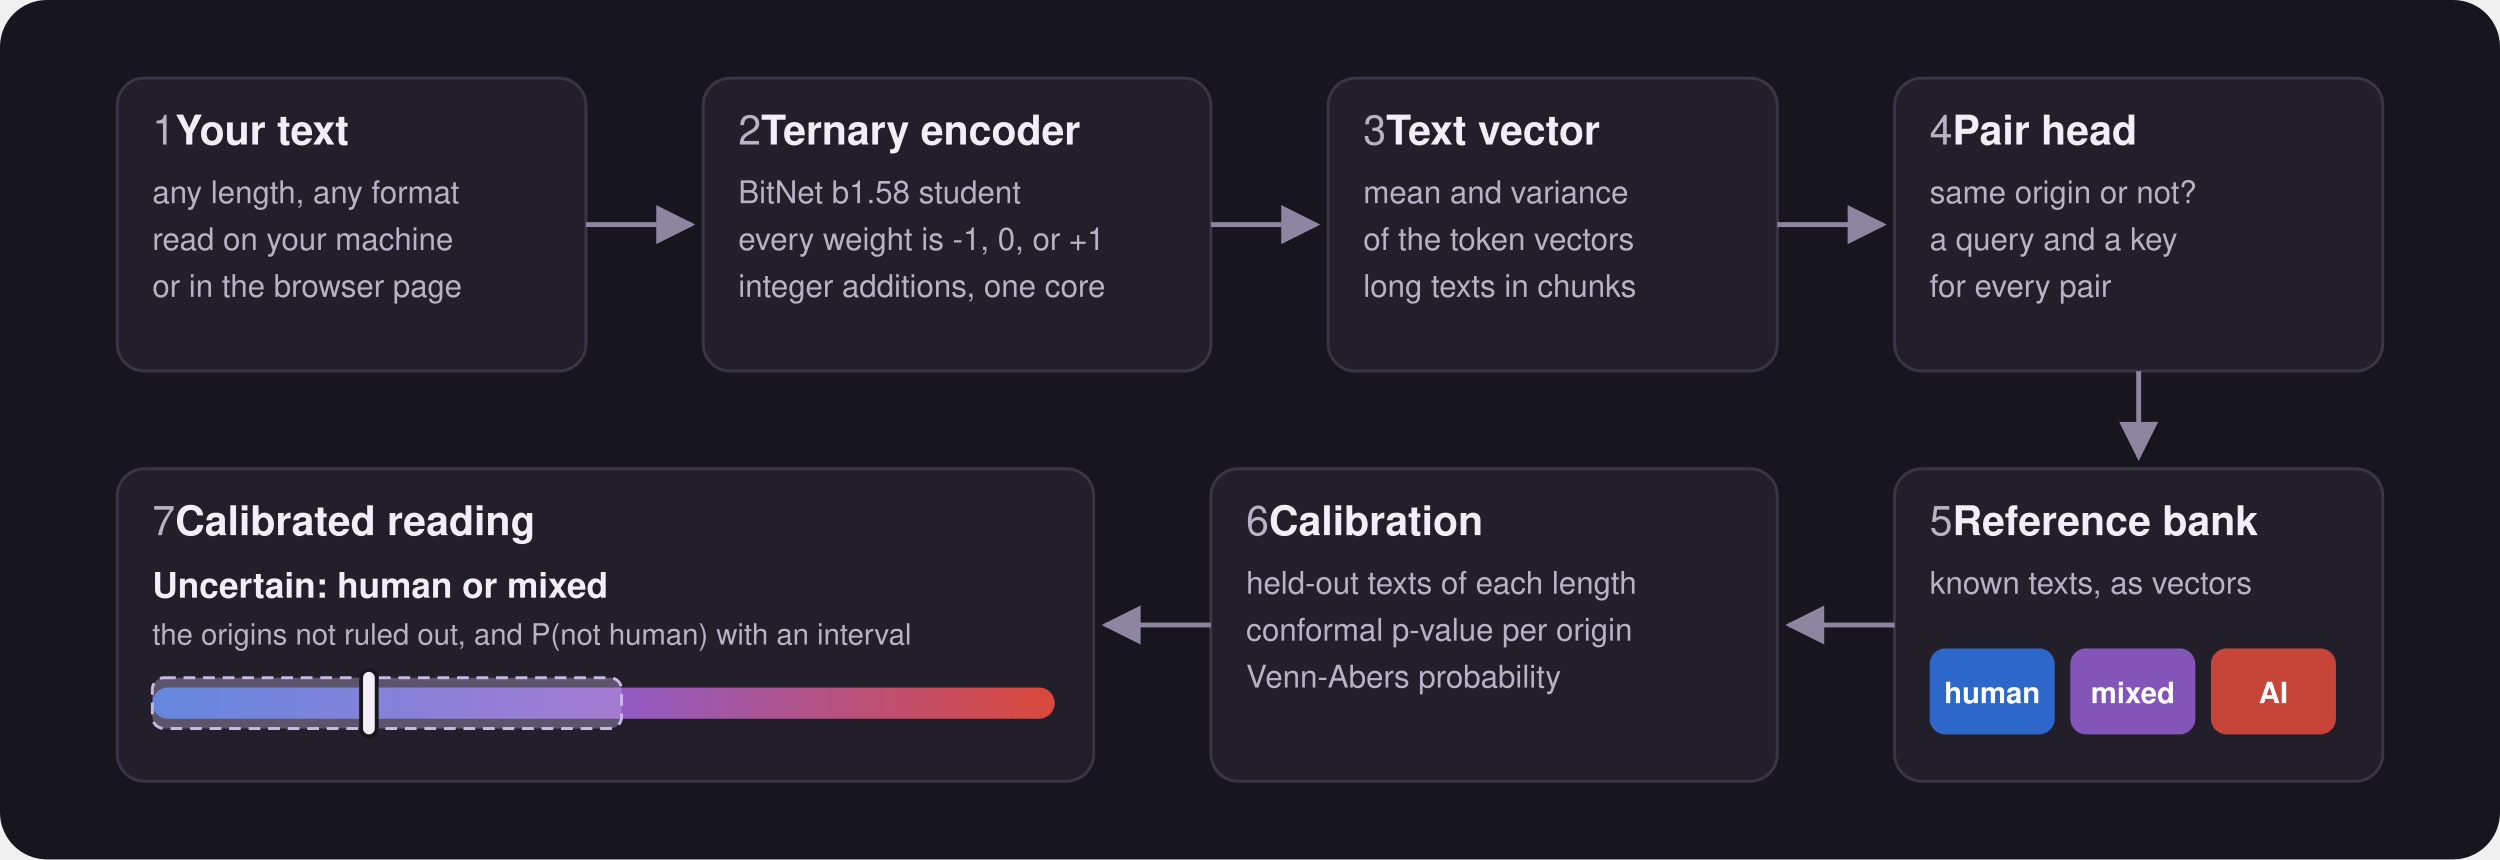
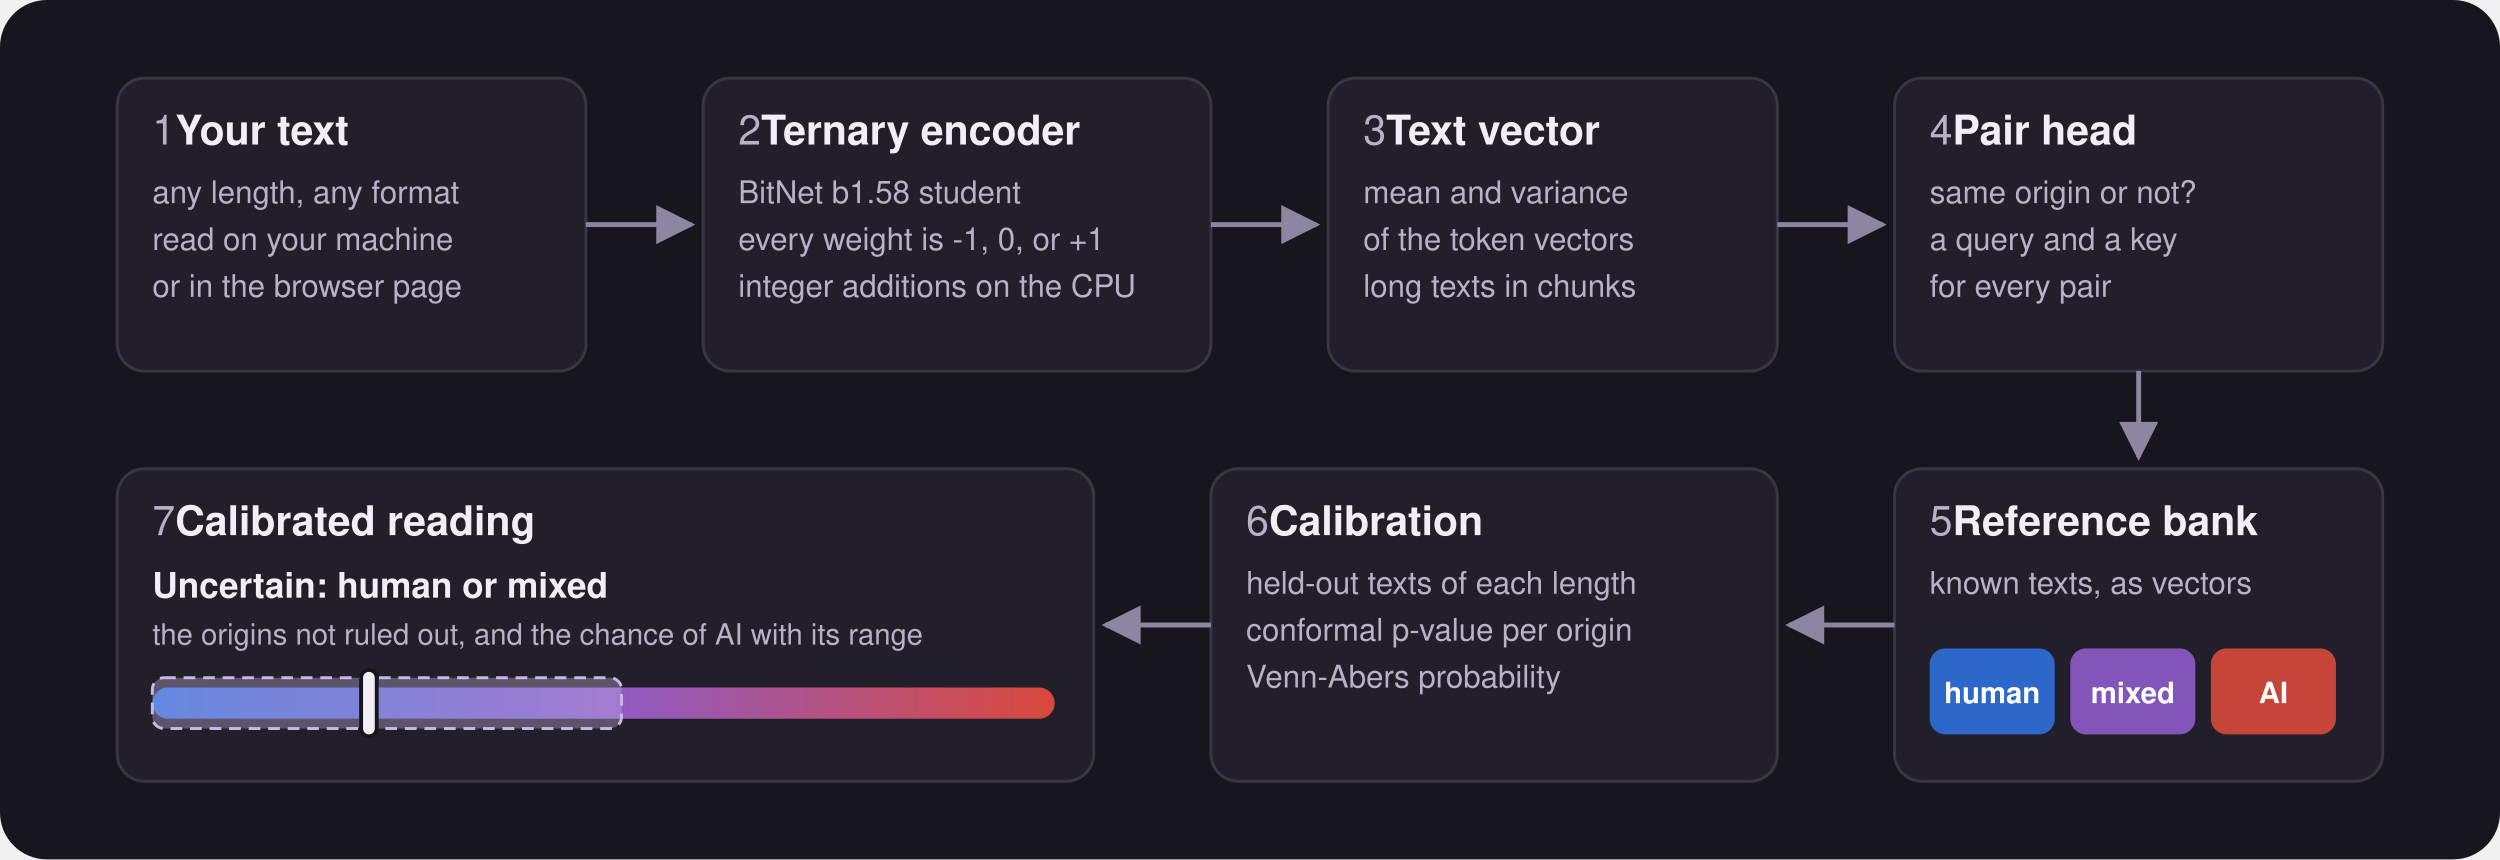
<svg xmlns="http://www.w3.org/2000/svg" viewBox="0 0 1280 440" width="1280" height="440" role="img">
  <defs>
    <linearGradient id="strip" x1="0" y1="0" x2="1" y2="0">
      <stop offset="0" stop-color="#2F6FDB" />
      <stop offset="0.5" stop-color="#8E5BC9" />
      <stop offset="1" stop-color="#D9483B" />
    </linearGradient>
    <marker id="arrow" viewBox="0 0 10 10" refX="9" refY="5" markerWidth="8" markerHeight="8" orient="auto-start-reverse">
      <path d="M0 0 L10 5 L0 10 z" fill="context-stroke" />
    </marker>
  </defs>
  <rect width="1280" height="440" rx="24" fill="#17151D" />
  <rect x="60" y="40" width="240" height="150" rx="14" fill="#221F2A" stroke="#3A3545" stroke-width="1.5" />
  <text x="78" y="74" font-size="21" font-weight="600" fill="#F2EEF7" font-family="'Segoe UI', 'Helvetica Neue', Helvetica, Arial, sans-serif">
    <tspan fill="#B9B2C6" font-weight="400">1  </tspan>Your text</text>
  <text x="78" y="104" font-size="16" fill="#B9B2C6" font-family="'Segoe UI', 'Helvetica Neue', Helvetica, Arial, sans-serif">any length, any format</text>
  <text x="78" y="128" font-size="16" fill="#B9B2C6" font-family="'Segoe UI', 'Helvetica Neue', Helvetica, Arial, sans-serif">read on your machine</text>
  <text x="78" y="152" font-size="16" fill="#B9B2C6" font-family="'Segoe UI', 'Helvetica Neue', Helvetica, Arial, sans-serif">or in the browser page</text>
  <rect x="360" y="40" width="260" height="150" rx="14" fill="#221F2A" stroke="#3A3545" stroke-width="1.5" />
  <text x="378" y="74" font-size="21" font-weight="600" fill="#F2EEF7" font-family="'Segoe UI', 'Helvetica Neue', Helvetica, Arial, sans-serif">
    <tspan fill="#B9B2C6" font-weight="400">2  </tspan>Ternary encoder</text>
  <text x="378" y="104" font-size="16" fill="#B9B2C6" font-family="'Segoe UI', 'Helvetica Neue', Helvetica, Arial, sans-serif">BitNet b1.58 student</text>
  <text x="378" y="128" font-size="16" fill="#B9B2C6" font-family="'Segoe UI', 'Helvetica Neue', Helvetica, Arial, sans-serif">every weight is -1, 0, or +1</text>
-   <text x="378" y="152" font-size="16" fill="#B9B2C6" font-family="'Segoe UI', 'Helvetica Neue', Helvetica, Arial, sans-serif">integer additions, one core</text>
+   <text x="378" y="152" font-size="16" fill="#B9B2C6" font-family="'Segoe UI', 'Helvetica Neue', Helvetica, Arial, sans-serif">integer additions on the CPU</text>
  <rect x="680" y="40" width="230" height="150" rx="14" fill="#221F2A" stroke="#3A3545" stroke-width="1.5" />
  <text x="698" y="74" font-size="21" font-weight="600" fill="#F2EEF7" font-family="'Segoe UI', 'Helvetica Neue', Helvetica, Arial, sans-serif">
    <tspan fill="#B9B2C6" font-weight="400">3  </tspan>Text vector</text>
  <text x="698" y="104" font-size="16" fill="#B9B2C6" font-family="'Segoe UI', 'Helvetica Neue', Helvetica, Arial, sans-serif">mean and variance</text>
  <text x="698" y="128" font-size="16" fill="#B9B2C6" font-family="'Segoe UI', 'Helvetica Neue', Helvetica, Arial, sans-serif">of the token vectors</text>
  <text x="698" y="152" font-size="16" fill="#B9B2C6" font-family="'Segoe UI', 'Helvetica Neue', Helvetica, Arial, sans-serif">long texts in chunks</text>
  <rect x="970" y="40" width="250" height="150" rx="14" fill="#221F2A" stroke="#3A3545" stroke-width="1.5" />
  <text x="988" y="74" font-size="21" font-weight="600" fill="#F2EEF7" font-family="'Segoe UI', 'Helvetica Neue', Helvetica, Arial, sans-serif">
    <tspan fill="#B9B2C6" font-weight="400">4  </tspan>Pair head</text>
  <text x="988" y="104" font-size="16" fill="#B9B2C6" font-family="'Segoe UI', 'Helvetica Neue', Helvetica, Arial, sans-serif">same origin or not?</text>
  <text x="988" y="128" font-size="16" fill="#B9B2C6" font-family="'Segoe UI', 'Helvetica Neue', Helvetica, Arial, sans-serif">a query and a key</text>
  <text x="988" y="152" font-size="16" fill="#B9B2C6" font-family="'Segoe UI', 'Helvetica Neue', Helvetica, Arial, sans-serif">for every pair</text>
  <rect x="970" y="240" width="250" height="160" rx="14" fill="#221F2A" stroke="#3A3545" stroke-width="1.5" />
  <text x="988" y="274" font-size="21" font-weight="600" fill="#F2EEF7" font-family="'Segoe UI', 'Helvetica Neue', Helvetica, Arial, sans-serif">
    <tspan fill="#B9B2C6" font-weight="400">5  </tspan>Reference bank</text>
  <text x="988" y="304" font-size="16" fill="#B9B2C6" font-family="'Segoe UI', 'Helvetica Neue', Helvetica, Arial, sans-serif">known texts, as vectors</text>
  <rect x="620" y="240" width="290" height="160" rx="14" fill="#221F2A" stroke="#3A3545" stroke-width="1.5" />
  <text x="638" y="274" font-size="21" font-weight="600" fill="#F2EEF7" font-family="'Segoe UI', 'Helvetica Neue', Helvetica, Arial, sans-serif">
    <tspan fill="#B9B2C6" font-weight="400">6  </tspan>Calibration</text>
  <text x="638" y="304" font-size="16" fill="#B9B2C6" font-family="'Segoe UI', 'Helvetica Neue', Helvetica, Arial, sans-serif">held-out texts of each length</text>
  <text x="638" y="328" font-size="16" fill="#B9B2C6" font-family="'Segoe UI', 'Helvetica Neue', Helvetica, Arial, sans-serif">conformal p-value per origin</text>
  <text x="638" y="352" font-size="16" fill="#B9B2C6" font-family="'Segoe UI', 'Helvetica Neue', Helvetica, Arial, sans-serif">Venn-Abers probability</text>
  <rect x="60" y="240" width="500" height="160" rx="14" fill="#221F2A" stroke="#3A3545" stroke-width="1.5" />
  <text x="78" y="274" font-size="21" font-weight="600" fill="#F2EEF7" font-family="'Segoe UI', 'Helvetica Neue', Helvetica, Arial, sans-serif">
    <tspan fill="#B9B2C6" font-weight="400">7  </tspan>Calibrated reading</text>
  <rect x="988" y="332" width="64" height="44" rx="8" fill="#2F6FDB" fill-opacity="0.9" />
  <text x="1020" y="360" font-size="15" fill="#FFFFFF" text-anchor="middle" font-weight="600" font-family="'Segoe UI', 'Helvetica Neue', Helvetica, Arial, sans-serif">human</text>
  <rect x="1060" y="332" width="64" height="44" rx="8" fill="#8E5BC9" fill-opacity="0.9" />
  <text x="1092" y="360" font-size="15" fill="#FFFFFF" text-anchor="middle" font-weight="600" font-family="'Segoe UI', 'Helvetica Neue', Helvetica, Arial, sans-serif">mixed</text>
  <rect x="1132" y="332" width="64" height="44" rx="8" fill="#D9483B" fill-opacity="0.9" />
  <text x="1164" y="360" font-size="15" fill="#FFFFFF" text-anchor="middle" font-weight="600" font-family="'Segoe UI', 'Helvetica Neue', Helvetica, Arial, sans-serif">AI</text>
  <text x="78" y="306" font-size="18" font-weight="600" fill="#F2EEF7" font-family="'Segoe UI', 'Helvetica Neue', Helvetica, Arial, sans-serif">Uncertain: human or mixed</text>
-   <text x="78" y="330" font-size="15" fill="#B9B2C6" font-family="'Segoe UI', 'Helvetica Neue', Helvetica, Arial, sans-serif">the origins not ruled out, and P(not human) with an interval</text>
+   <text x="78" y="330" font-size="15" fill="#B9B2C6" font-family="'Segoe UI', 'Helvetica Neue', Helvetica, Arial, sans-serif">the origins not ruled out, and the chance of AI with its range</text>
  <rect x="78" y="352" width="462" height="16" rx="8.0" fill="url(#strip)" />
  <rect x="78.0" y="347" width="240.24" height="26" rx="6" fill="#C9B8E6" fill-opacity="0.35" stroke="#C9B8E6" stroke-width="1.5" stroke-dasharray="6 4" />
  <rect x="184.88" y="343" width="8" height="34" rx="4" fill="#F2EEF7" stroke="#17151D" stroke-width="2" />
  <path d="M300 115 L354 115" fill="none" stroke="#8E86A0" stroke-width="2.5" marker-end="url(#arrow)" />
  <path d="M620 115 L674 115" fill="none" stroke="#8E86A0" stroke-width="2.5" marker-end="url(#arrow)" />
  <path d="M910 115 L964 115" fill="none" stroke="#8E86A0" stroke-width="2.5" marker-end="url(#arrow)" />
  <path d="M1095 190 L1095 234" fill="none" stroke="#8E86A0" stroke-width="2.5" marker-end="url(#arrow)" />
  <path d="M970 320 L916 320" fill="none" stroke="#8E86A0" stroke-width="2.5" marker-end="url(#arrow)" />
  <path d="M620 320 L566 320" fill="none" stroke="#8E86A0" stroke-width="2.5" marker-end="url(#arrow)" />
</svg>
